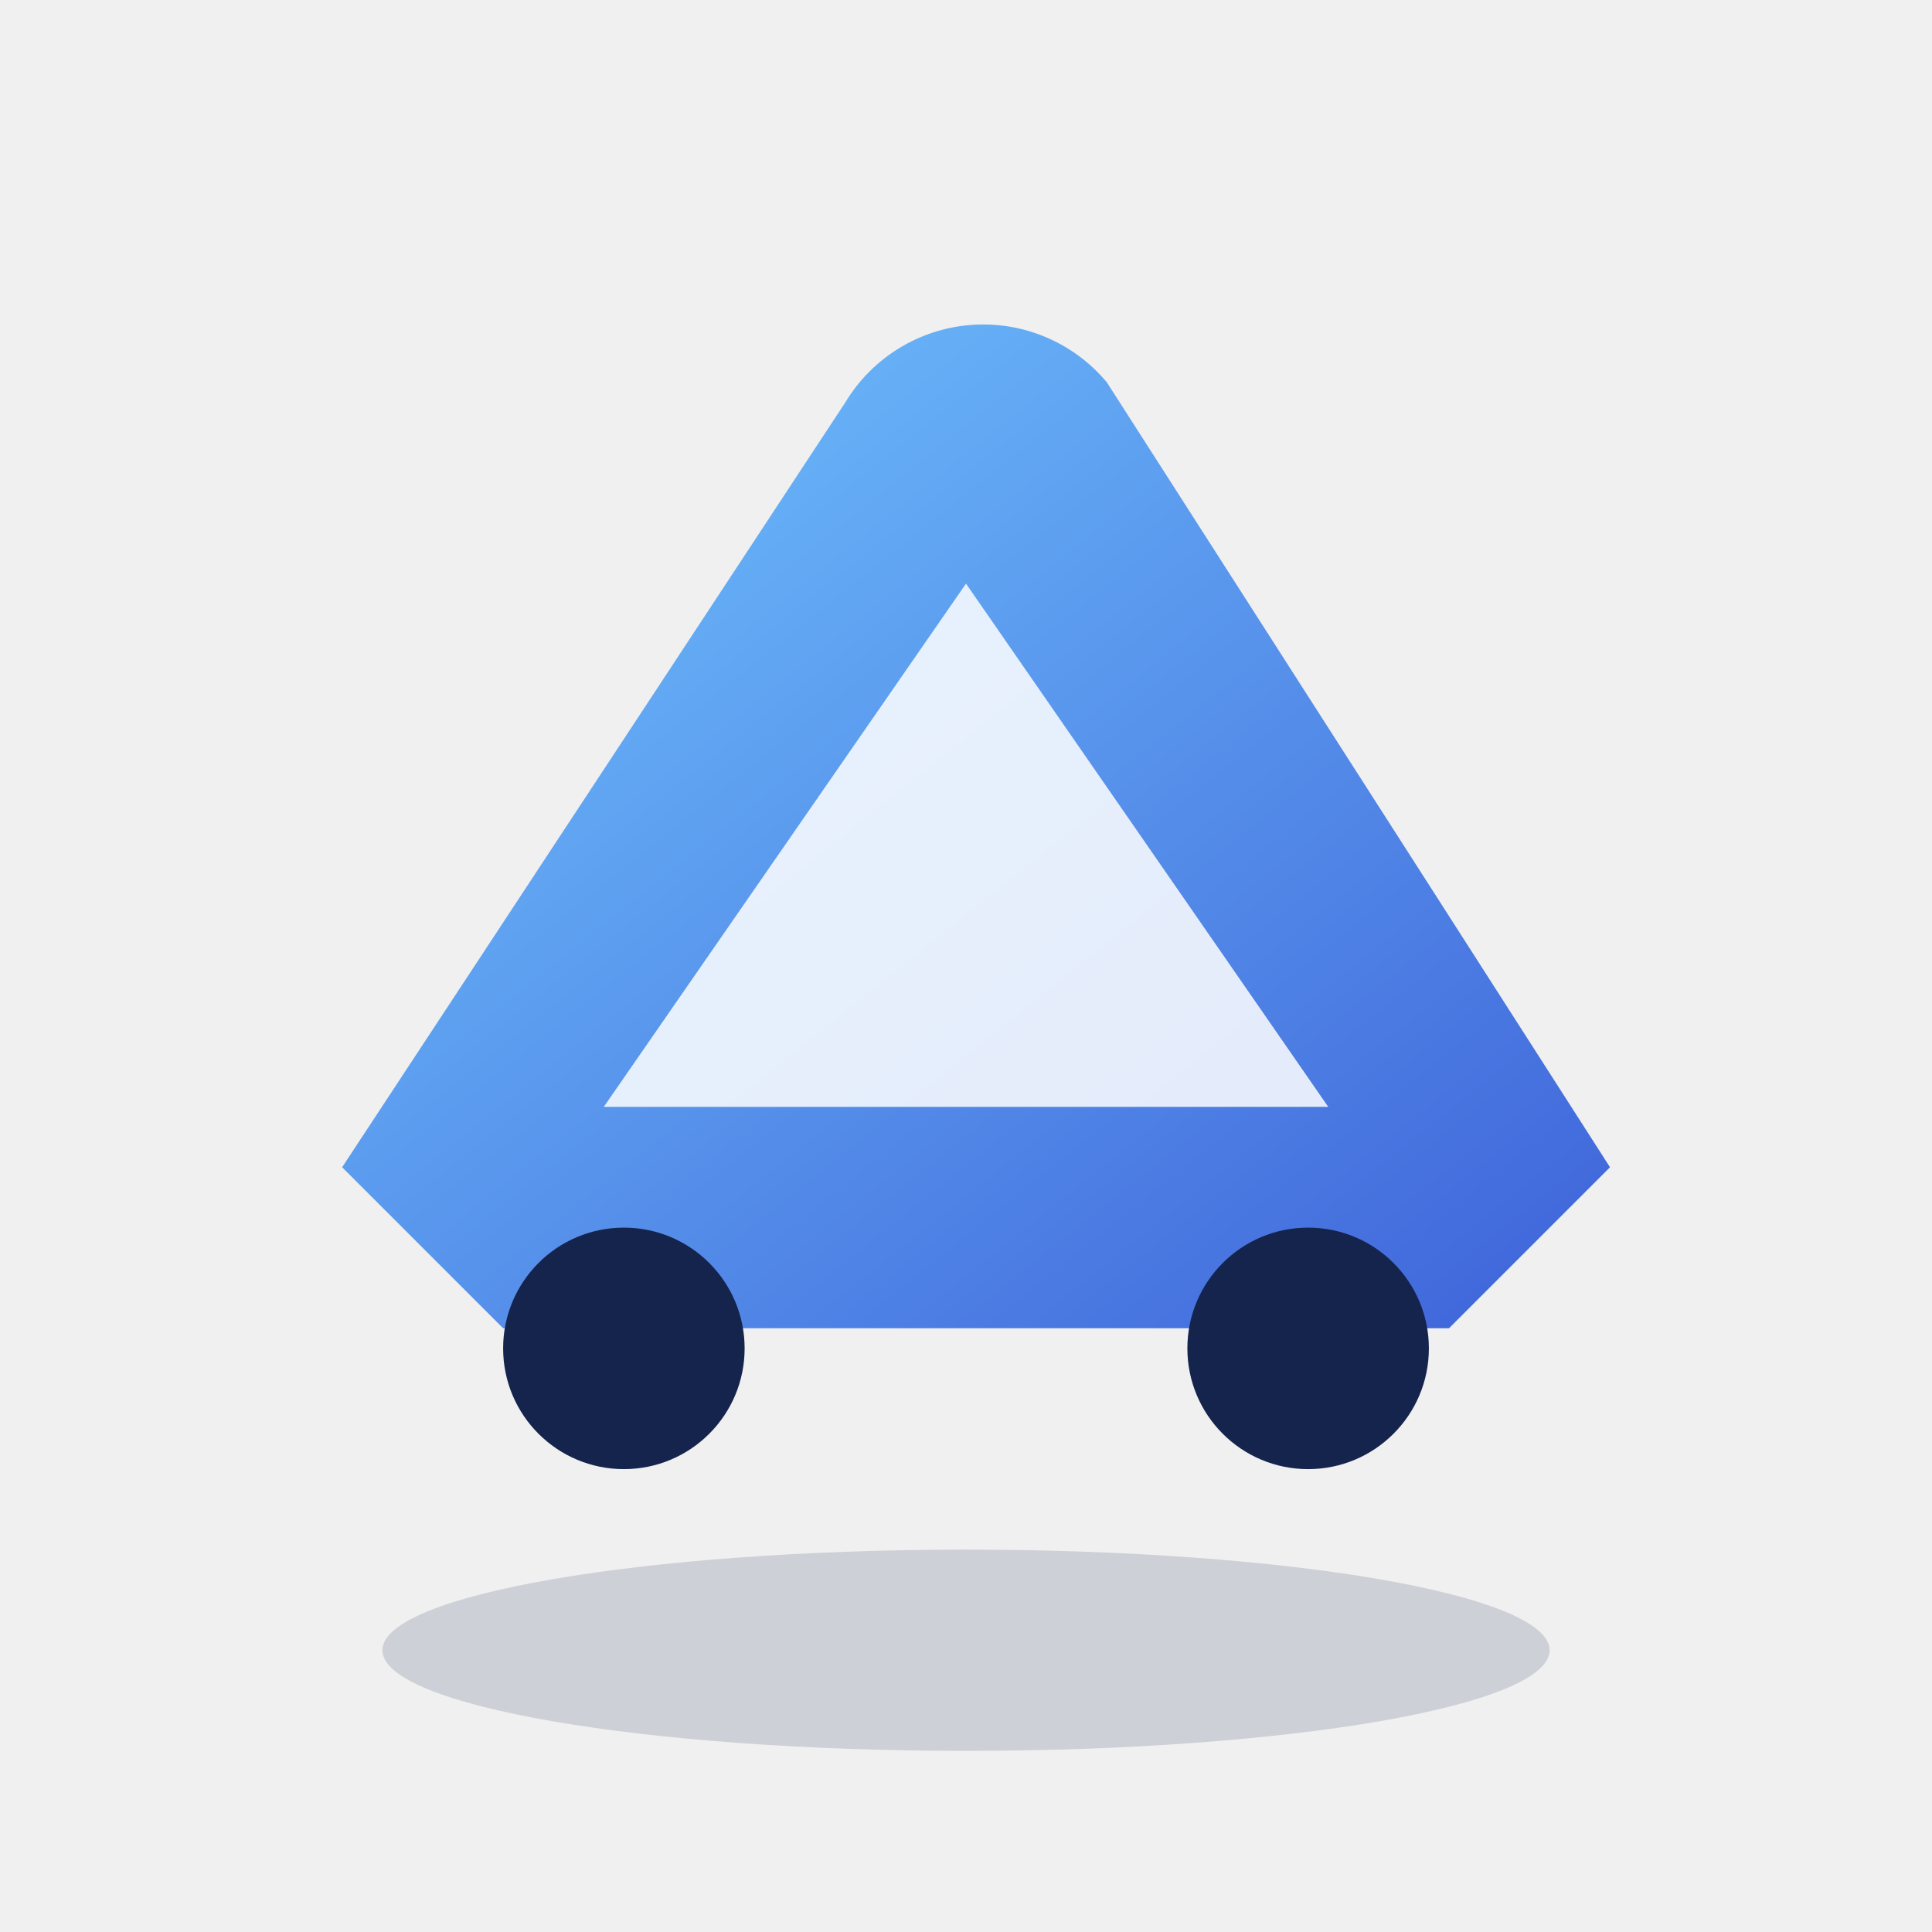
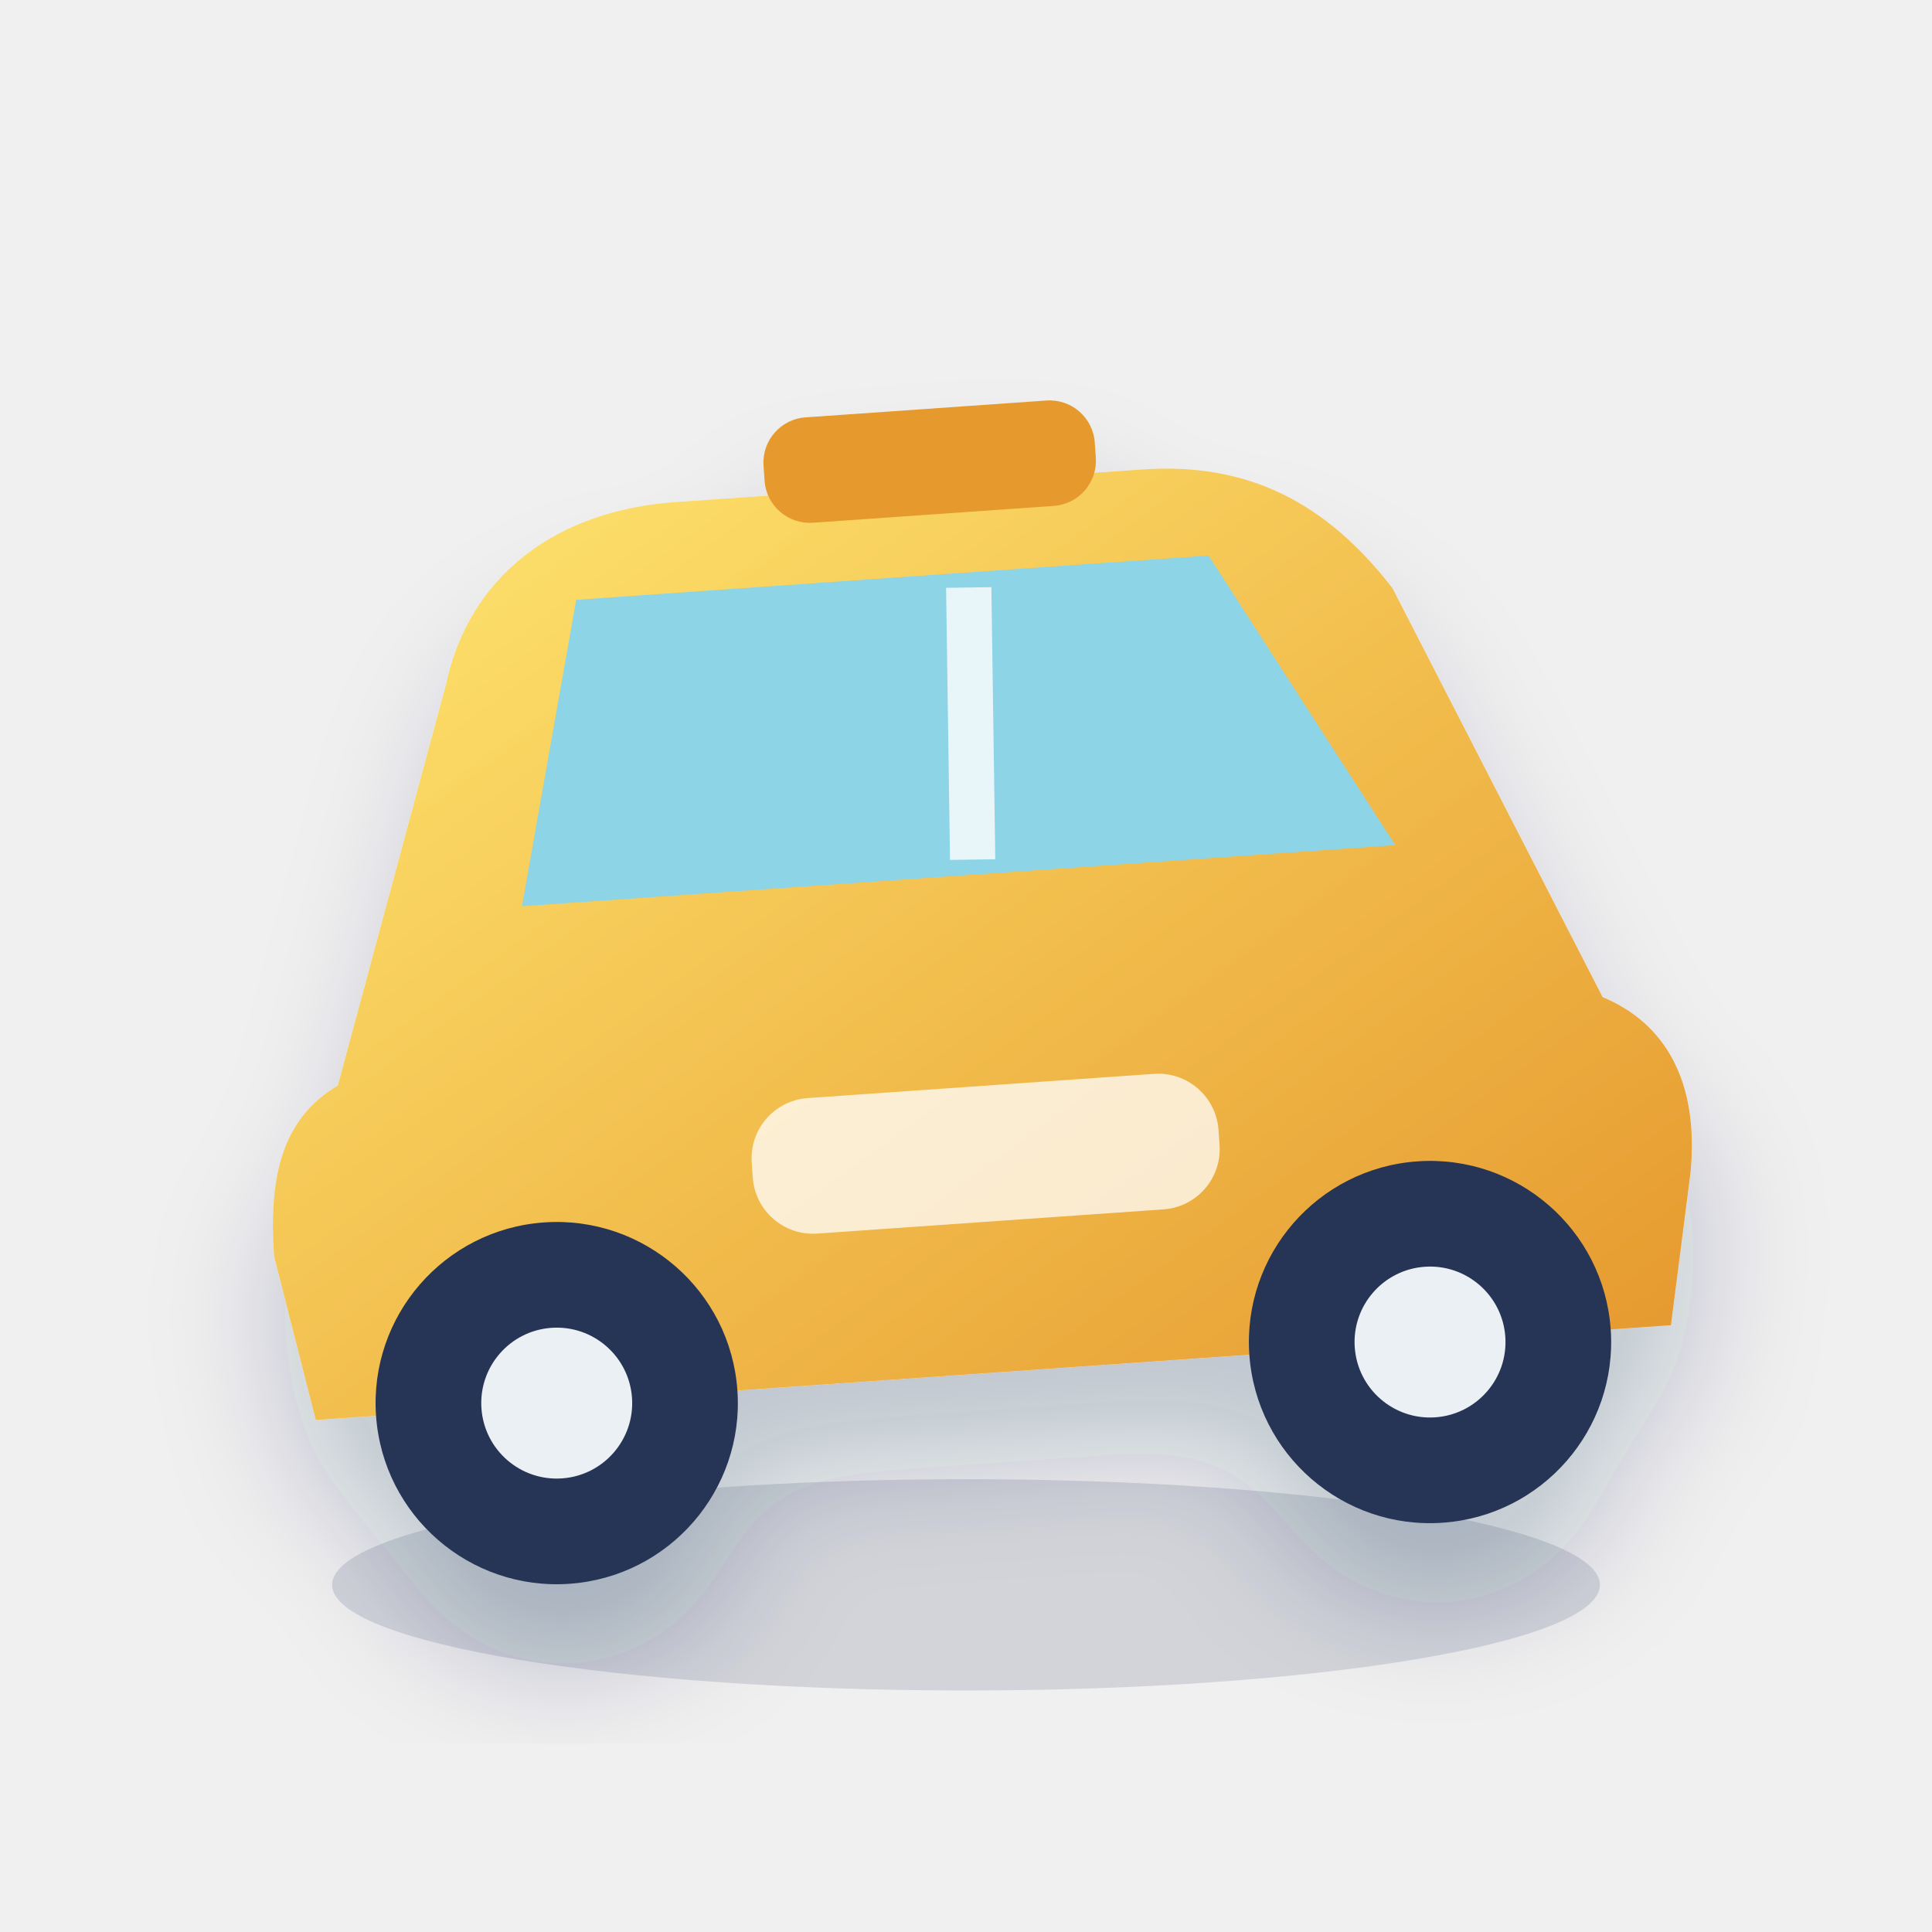
- <svg xmlns="http://www.w3.org/2000/svg" viewBox="0 0 96 96" role="img">
+ <svg xmlns="http://www.w3.org/2000/svg" viewBox="0 0 128 128" role="img">
  <defs>
-     <linearGradient id="a" x1="0" x2="1" y1="0" y2="1">
-       <stop stop-color="#72c7ff" />
-       <stop offset="1" stop-color="#3e62d9" />
+     <linearGradient id="y" x1="0" y1="0" x2="1" y2="1">
+       <stop stop-color="#ffe670" />
+       <stop offset="1" stop-color="#e69a2f" />
    </linearGradient>
+     <filter id="d">
+       <feDropShadow dx="0" dy="6" stdDeviation="4" flood-color="#14234d" flood-opacity=".2" />
+     </filter>
  </defs>
-   <ellipse cx="48" cy="82" rx="29" ry="5" fill="#15244d" opacity=".16" />
-   <path d="M17 58 42 20a8 8 0 0 1 13-1l25 39-8 8H25z" fill="url(#a)" />
-   <path d="m30 55 18-26 18 26" fill="#fff" opacity=".85" />
-   <circle cx="31" cy="67" r="6" fill="#15244d" />
-   <circle cx="65" cy="67" r="6" fill="#15244d" />
+   <ellipse cx="64" cy="105" rx="42" ry="7" fill="#15244d" opacity=".14" />
+   <g filter="url(#d)" transform="rotate(-4 64 65)">
+     <path d="M22 69 31 43c2-7 8-11 16-11h31c7 0 12 3 16 9l12 28c4 2 6 6 5 12l-2 10H19l-2-11c0-5 1-9 5-11Z" fill="url(#y)" />
+     <path d="m40 38-5 20h58L82 38H40Z" fill="#8dd4e6" />
+     <path d="m66 39-1 18" stroke="#fff" stroke-width="3" opacity=".8" />
+     <circle cx="35" cy="91" r="12" fill="#263456" />
+     <circle cx="93" cy="91" r="12" fill="#263456" />
+     <circle cx="35" cy="91" r="5" fill="#eaf0f4" />
+     <circle cx="93" cy="91" r="5" fill="#eaf0f4" />
+     <rect x="49" y="72" width="31" height="9" rx="4" fill="#fff" opacity=".75" />
+     <rect x="53" y="27" width="22" height="7" rx="3" fill="#e69a2f" />
+   </g>
</svg>
